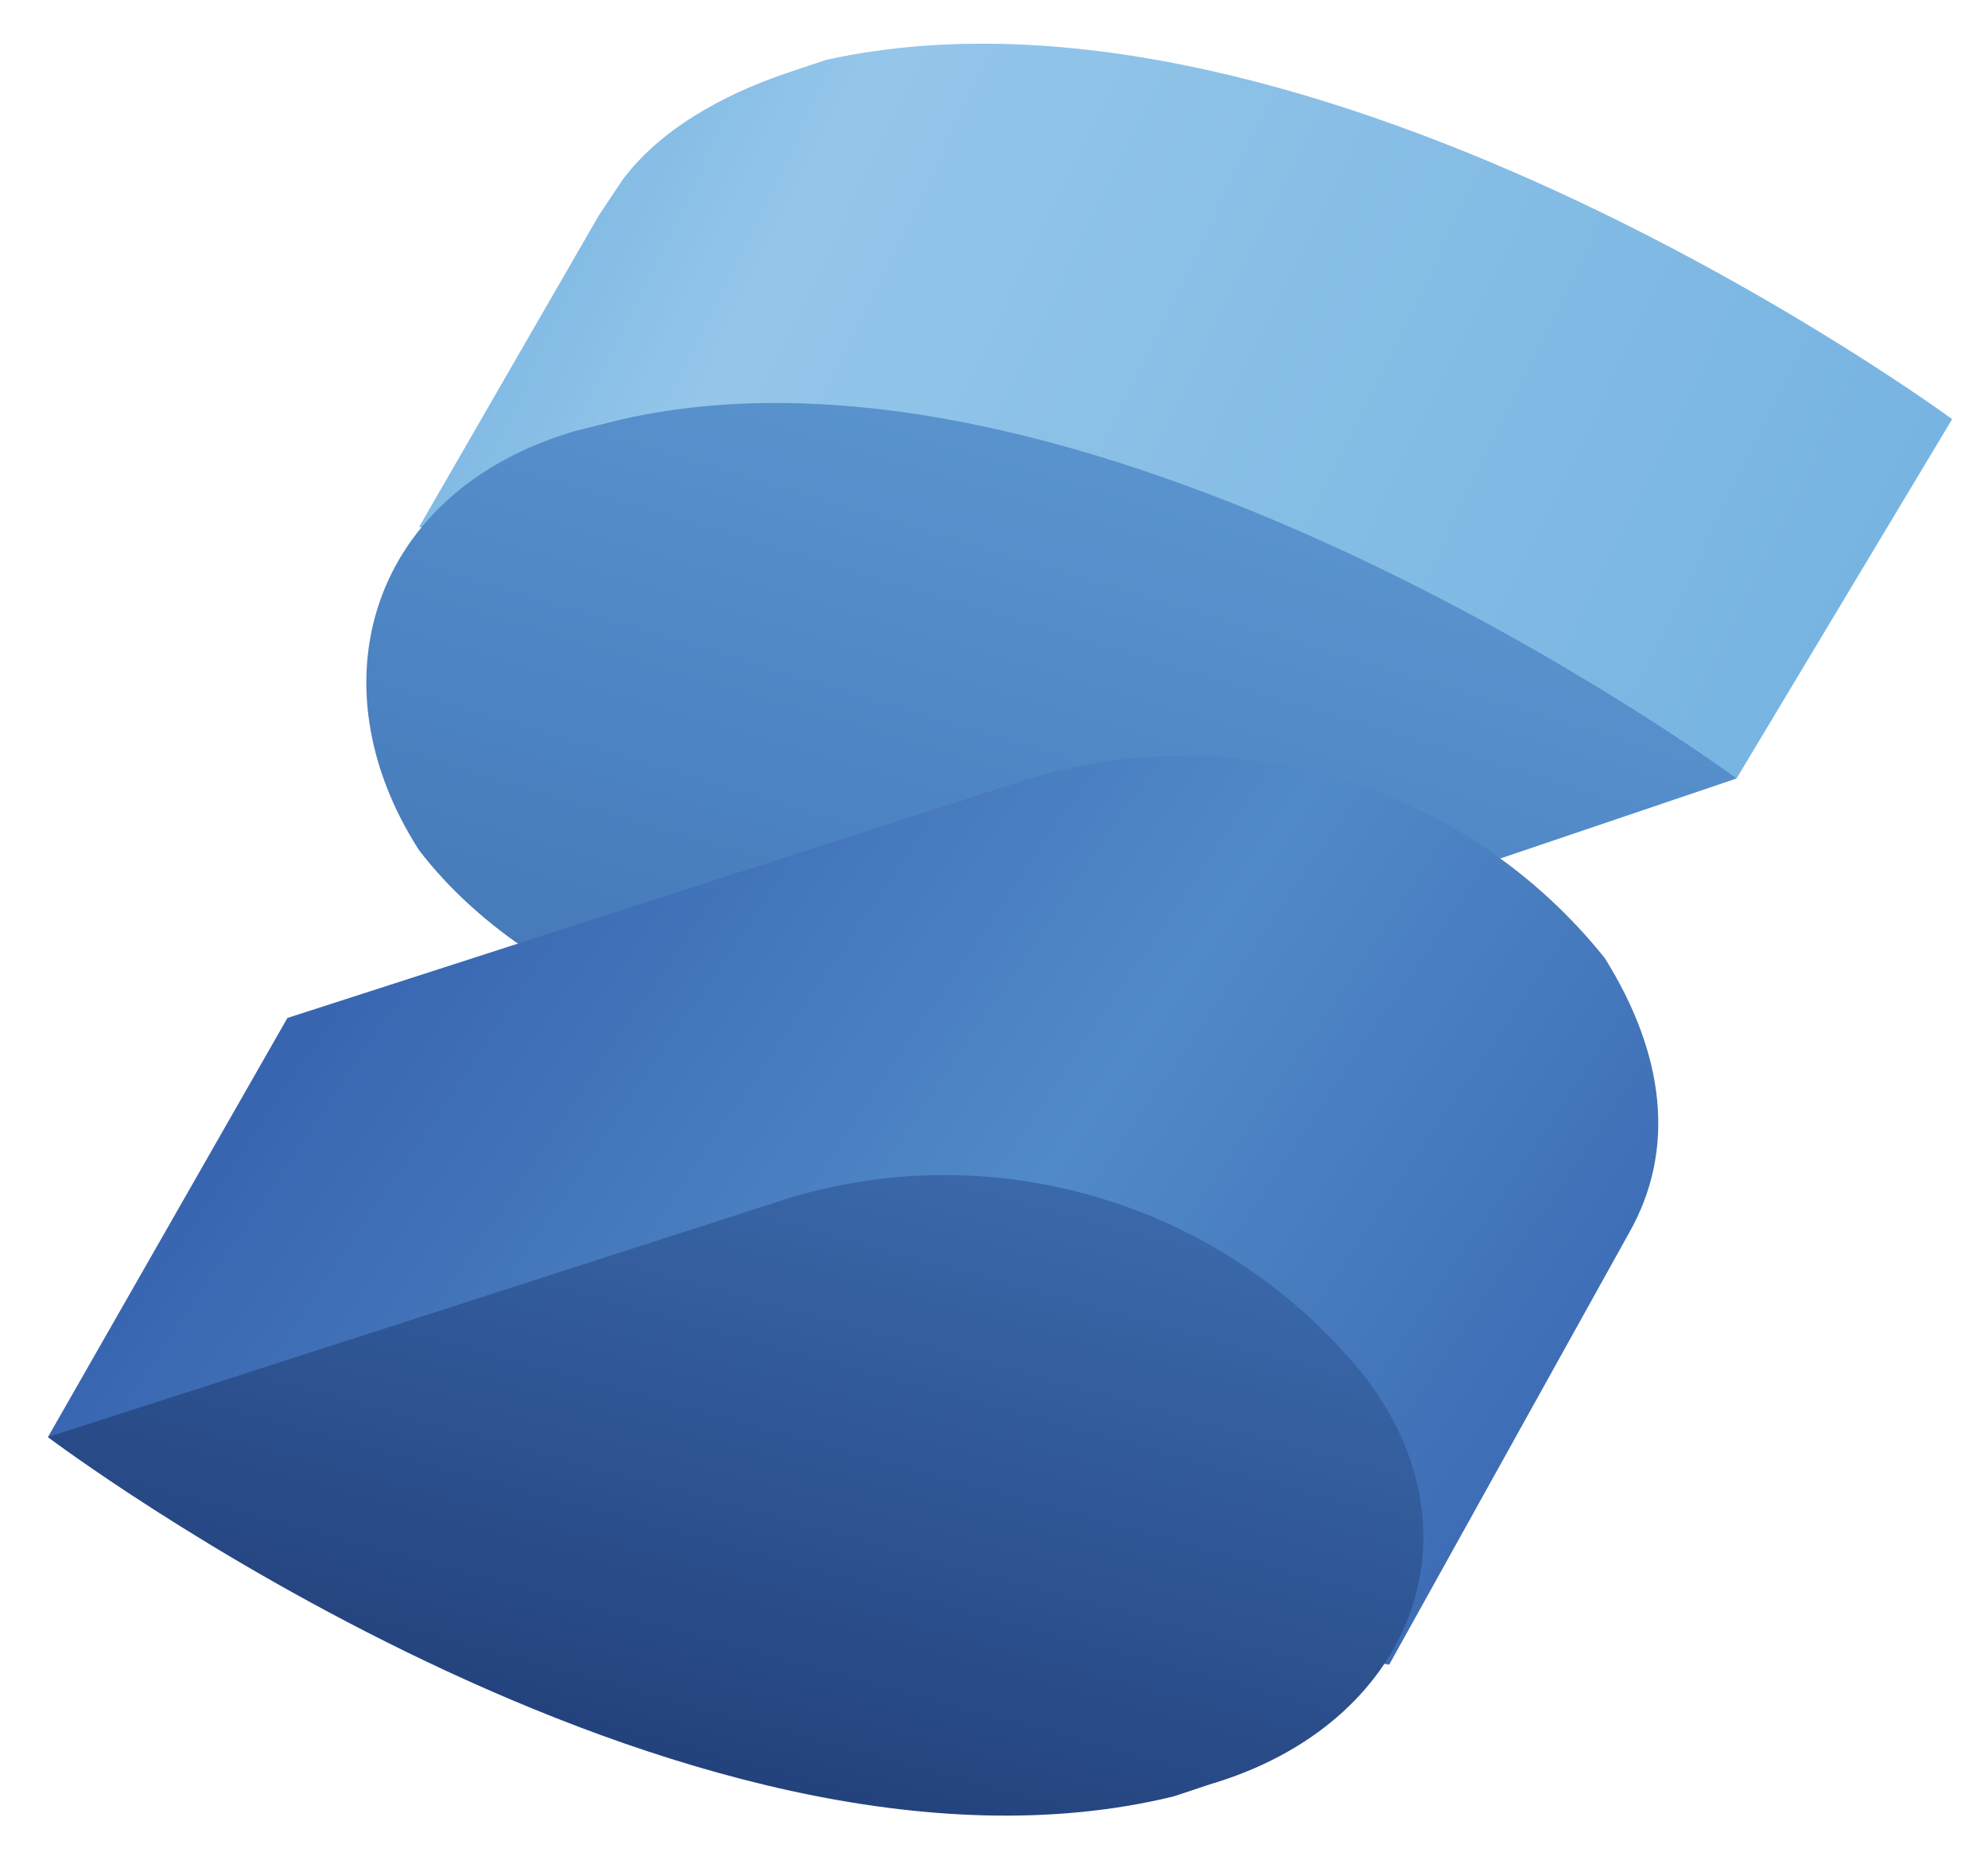
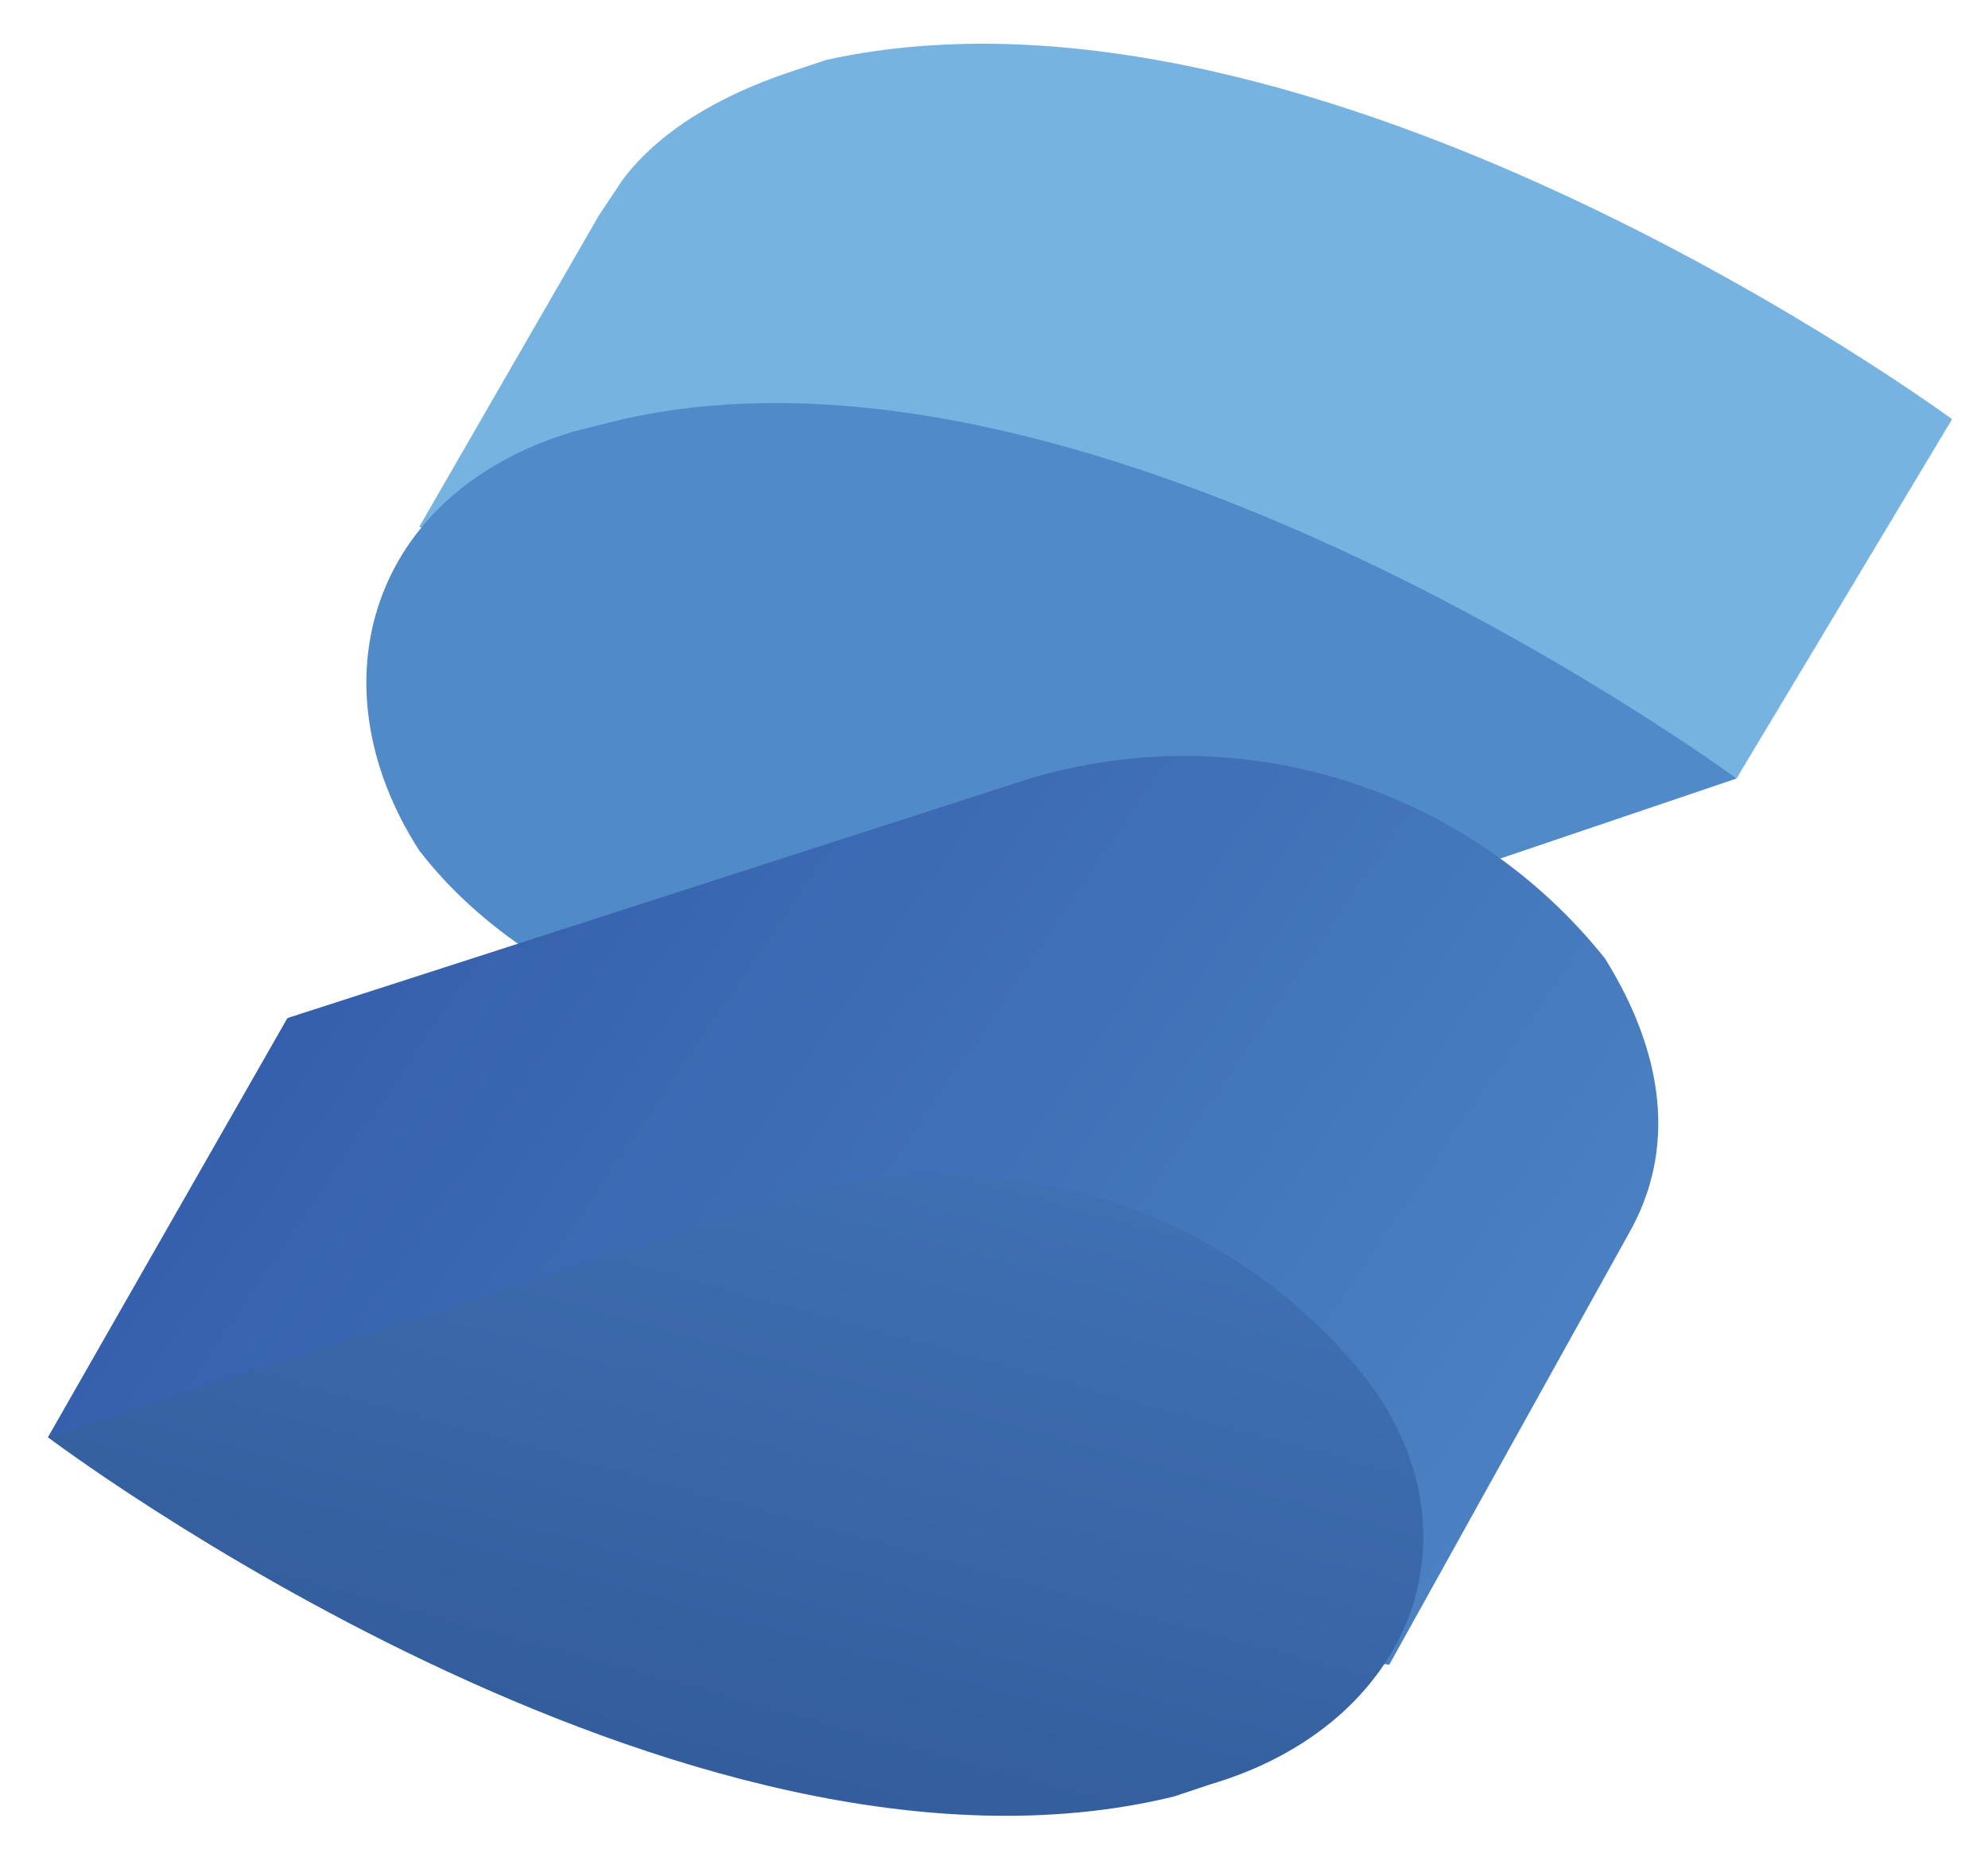
- <svg xmlns="http://www.w3.org/2000/svg" viewBox="0 0 166 155.3">
+ <svg xmlns="http://www.w3.org/2000/svg" viewBox="0 0 166 155">
  <defs>
-     <linearGradient id="a" gradientUnits="userSpaceOnUse" x1="27.5" y1="3" x2="152" y2="63.5">
-       <stop offset=".1" stop-color="#76b3e1" />
-       <stop offset=".3" stop-color="#dcf2fd" />
+     <linearGradient id="a" gradientUnits="userSpaceOnUse" x1="28" y1="3" x2="152" y2="64">
+       <stop offset="0" stop-color="#76b3e1" />
+       <stop offset="0" stop-color="#dcf2fd" />
      <stop offset="1" stop-color="#76b3e1" />
    </linearGradient>
-     <linearGradient id="b" gradientUnits="userSpaceOnUse" x1="95.8" y1="32.6" x2="74" y2="105.2">
+     <linearGradient id="b" gradientUnits="userSpaceOnUse" x1="96" y1="33" x2="74" y2="105">
      <stop offset="0" stop-color="#76b3e1" />
-       <stop offset=".5" stop-color="#4377bb" />
+       <stop offset="1" stop-color="#4377bb" />
      <stop offset="1" stop-color="#1f3b77" />
    </linearGradient>
-     <linearGradient id="c" gradientUnits="userSpaceOnUse" x1="18.4" y1="64.2" x2="144.3" y2="149.8">
+     <linearGradient id="c" gradientUnits="userSpaceOnUse" x1="18" y1="64" x2="144" y2="150">
      <stop offset="0" stop-color="#315aa9" />
-       <stop offset=".5" stop-color="#518ac8" />
+       <stop offset="1" stop-color="#518ac8" />
      <stop offset="1" stop-color="#315aa9" />
    </linearGradient>
-     <linearGradient id="d" gradientUnits="userSpaceOnUse" x1="75.2" y1="74.5" x2="24.4" y2="260.8">
+     <linearGradient id="d" gradientUnits="userSpaceOnUse" x1="75" y1="75" x2="24" y2="261">
      <stop offset="0" stop-color="#4377bb" />
-       <stop offset=".5" stop-color="#1a336b" />
+       <stop offset="1" stop-color="#1a336b" />
      <stop offset="1" stop-color="#1a336b" />
    </linearGradient>
  </defs>
  <path d="M163 35S110-4 69 5l-3 1c-6 2-11 5-14 9l-2 3-15 26 26 5c11 7 25 10 38 7l46 9 18-30z" fill="#76b3e1" />
-   <path d="M163 35S110-4 69 5l-3 1c-6 2-11 5-14 9l-2 3-15 26 26 5c11 7 25 10 38 7l46 9 18-30z" opacity=".3" fill="url(#a)" />
-   <path d="M52 35l-4 1c-17 5-22 21-13 35 10 13 31 20 48 15l62-21S92 26 52 35z" fill="#518ac8" />
-   <path d="M52 35l-4 1c-17 5-22 21-13 35 10 13 31 20 48 15l62-21S92 26 52 35z" opacity=".3" fill="url(#b)" />
-   <path d="M134 80a45 45 0 00-48-15L24 85 4 120l112 19 20-36c4-7 3-15-2-23z" fill="url(#c)" />
-   <path d="M114 115a45 45 0 00-48-15L4 120s53 40 94 30l3-1c17-5 23-21 13-34z" fill="url(#d)" />
+   <path d="M163 35S110-4 69 5l-3 1c-6 2-11 5-14 9l-2 3-15 26 26 5c11 7 25 10 38 7l46 9 18-30z" opacity="0" fill="url(#a)" />
+   <path d="m52 35-4 1c-17 5-22 21-13 35 10 13 31 20 48 15l62-21S92 26 52 35z" fill="#518ac8" />
+   <path d="m52 35-4 1c-17 5-22 21-13 35 10 13 31 20 48 15l62-21S92 26 52 35z" opacity="0" fill="url(#b)" />
+   <path d="M134 80a45 45 0 0 0-48-15L24 85 4 120l112 19 20-36c4-7 3-15-2-23z" fill="url(#c)" />
+   <path d="M114 115a45 45 0 0 0-48-15L4 120s53 40 94 30l3-1c17-5 23-21 13-34z" fill="url(#d)" />
</svg>
